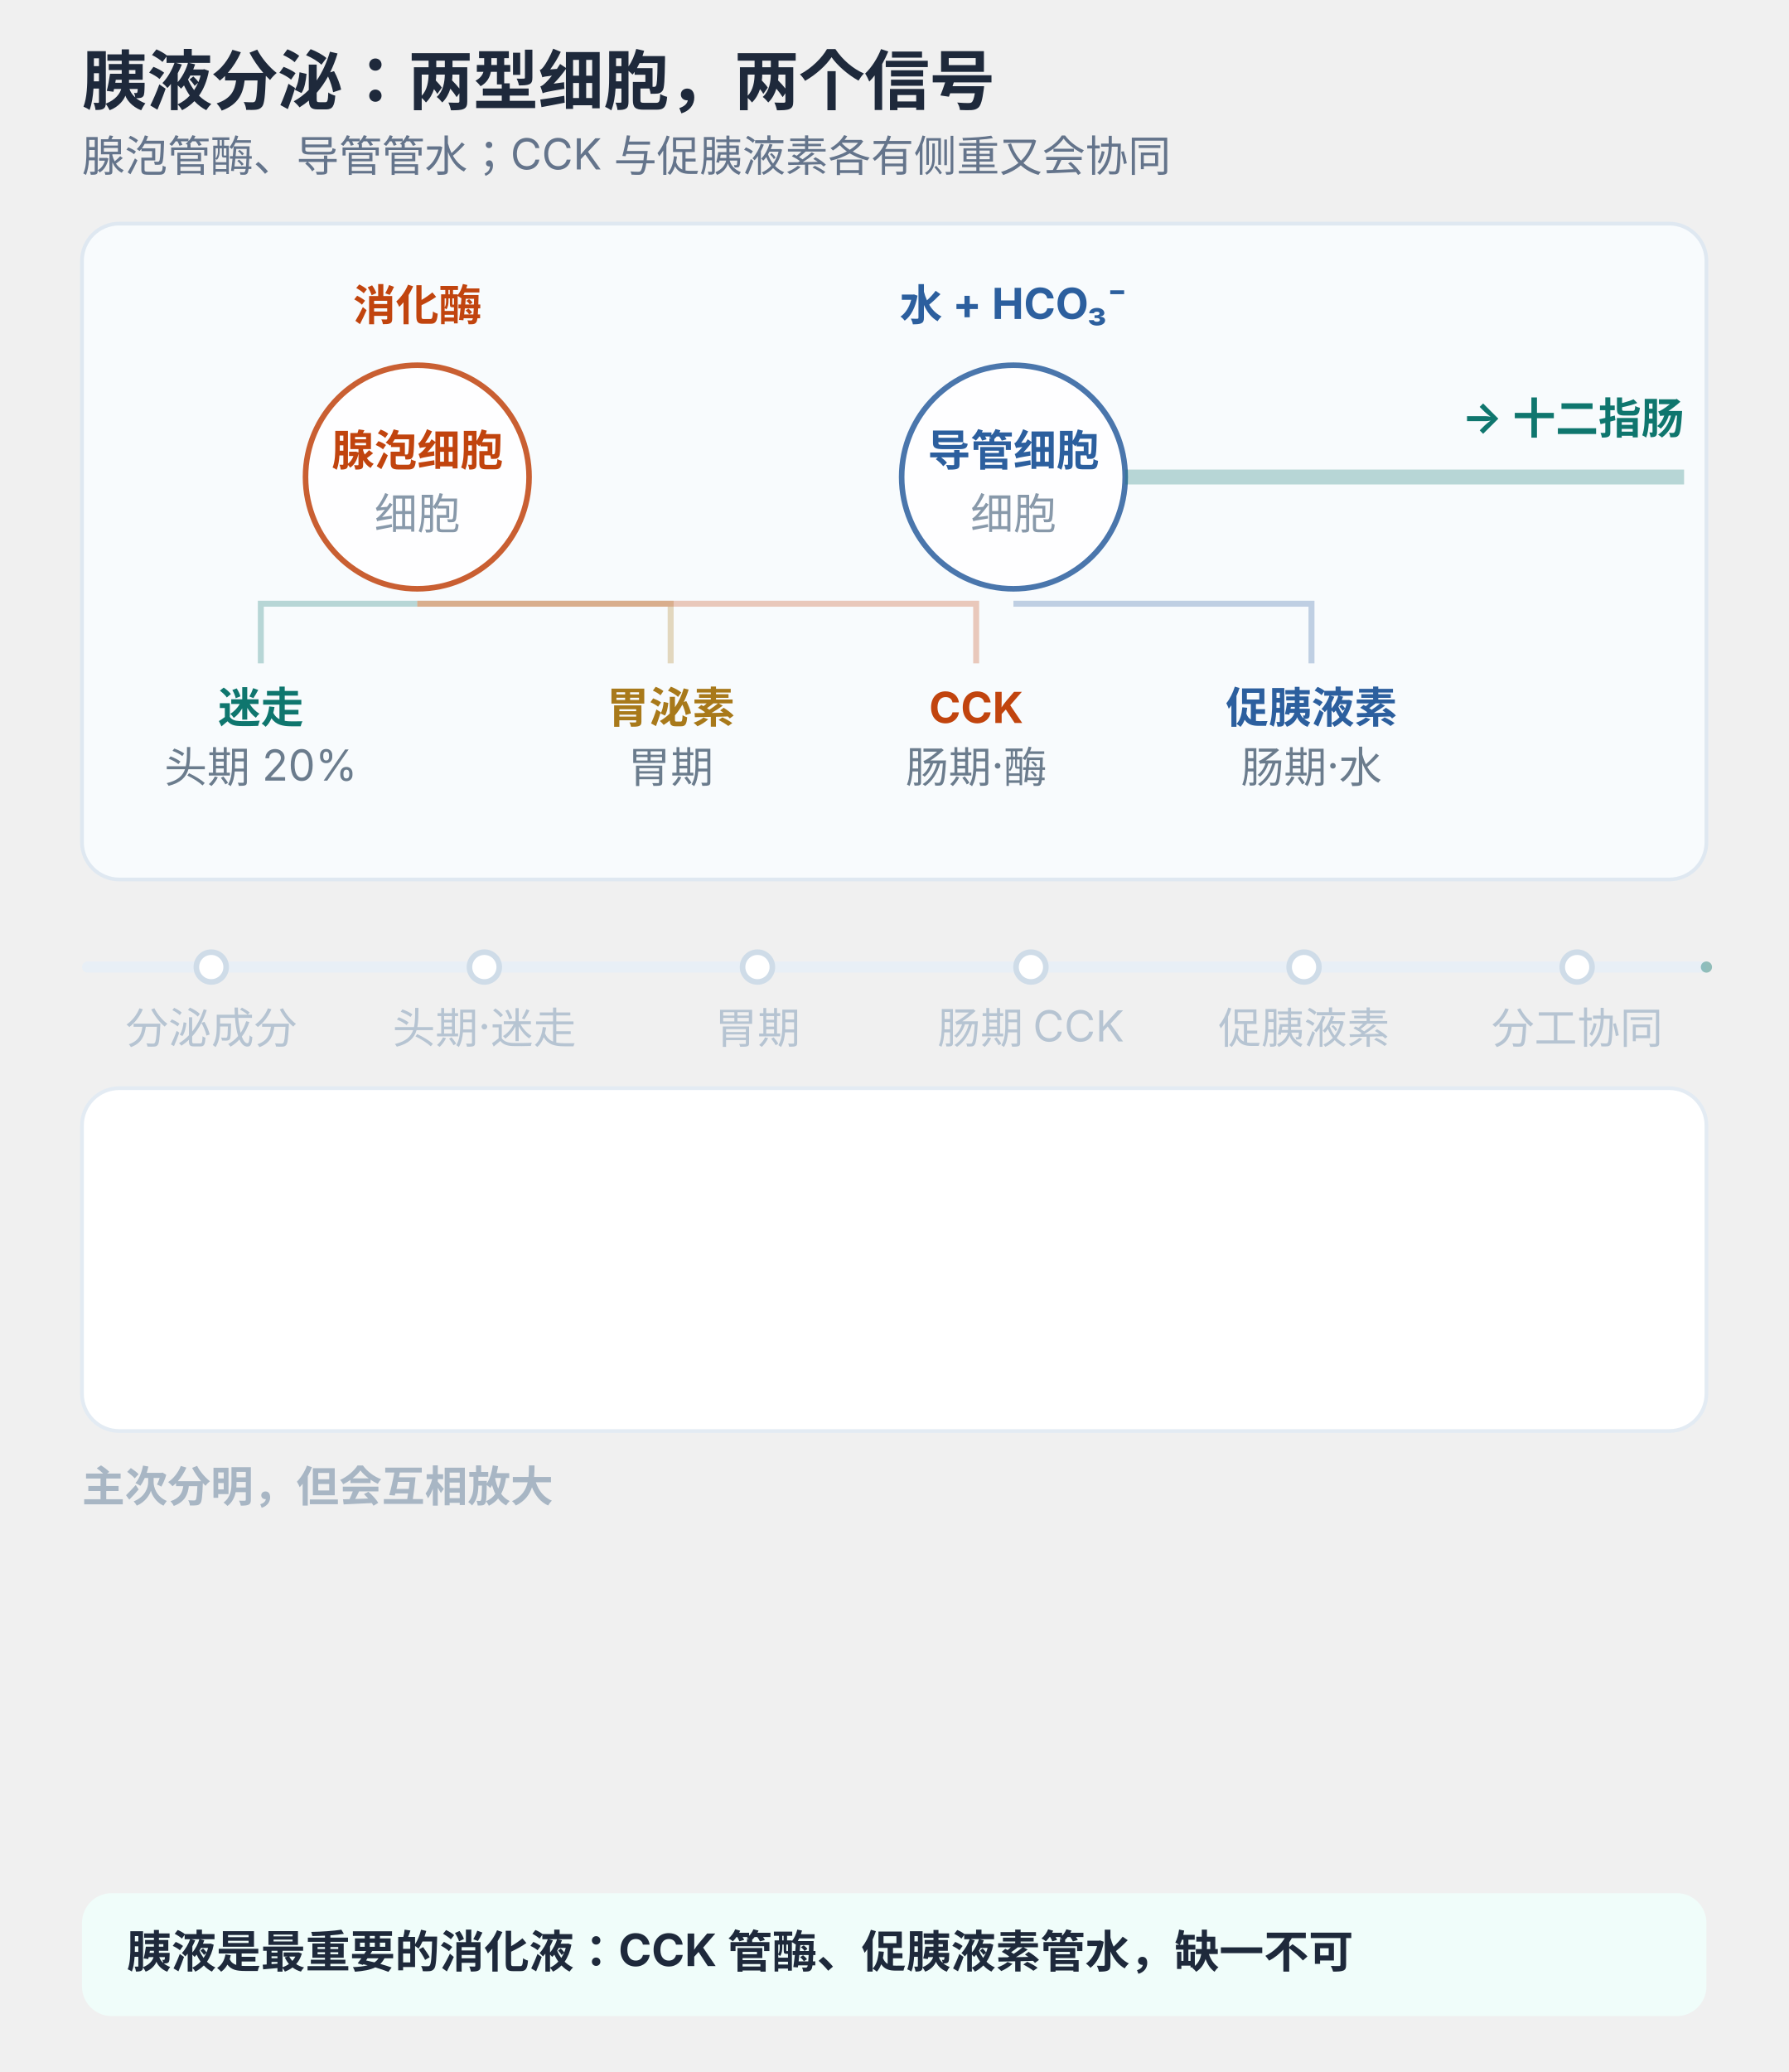
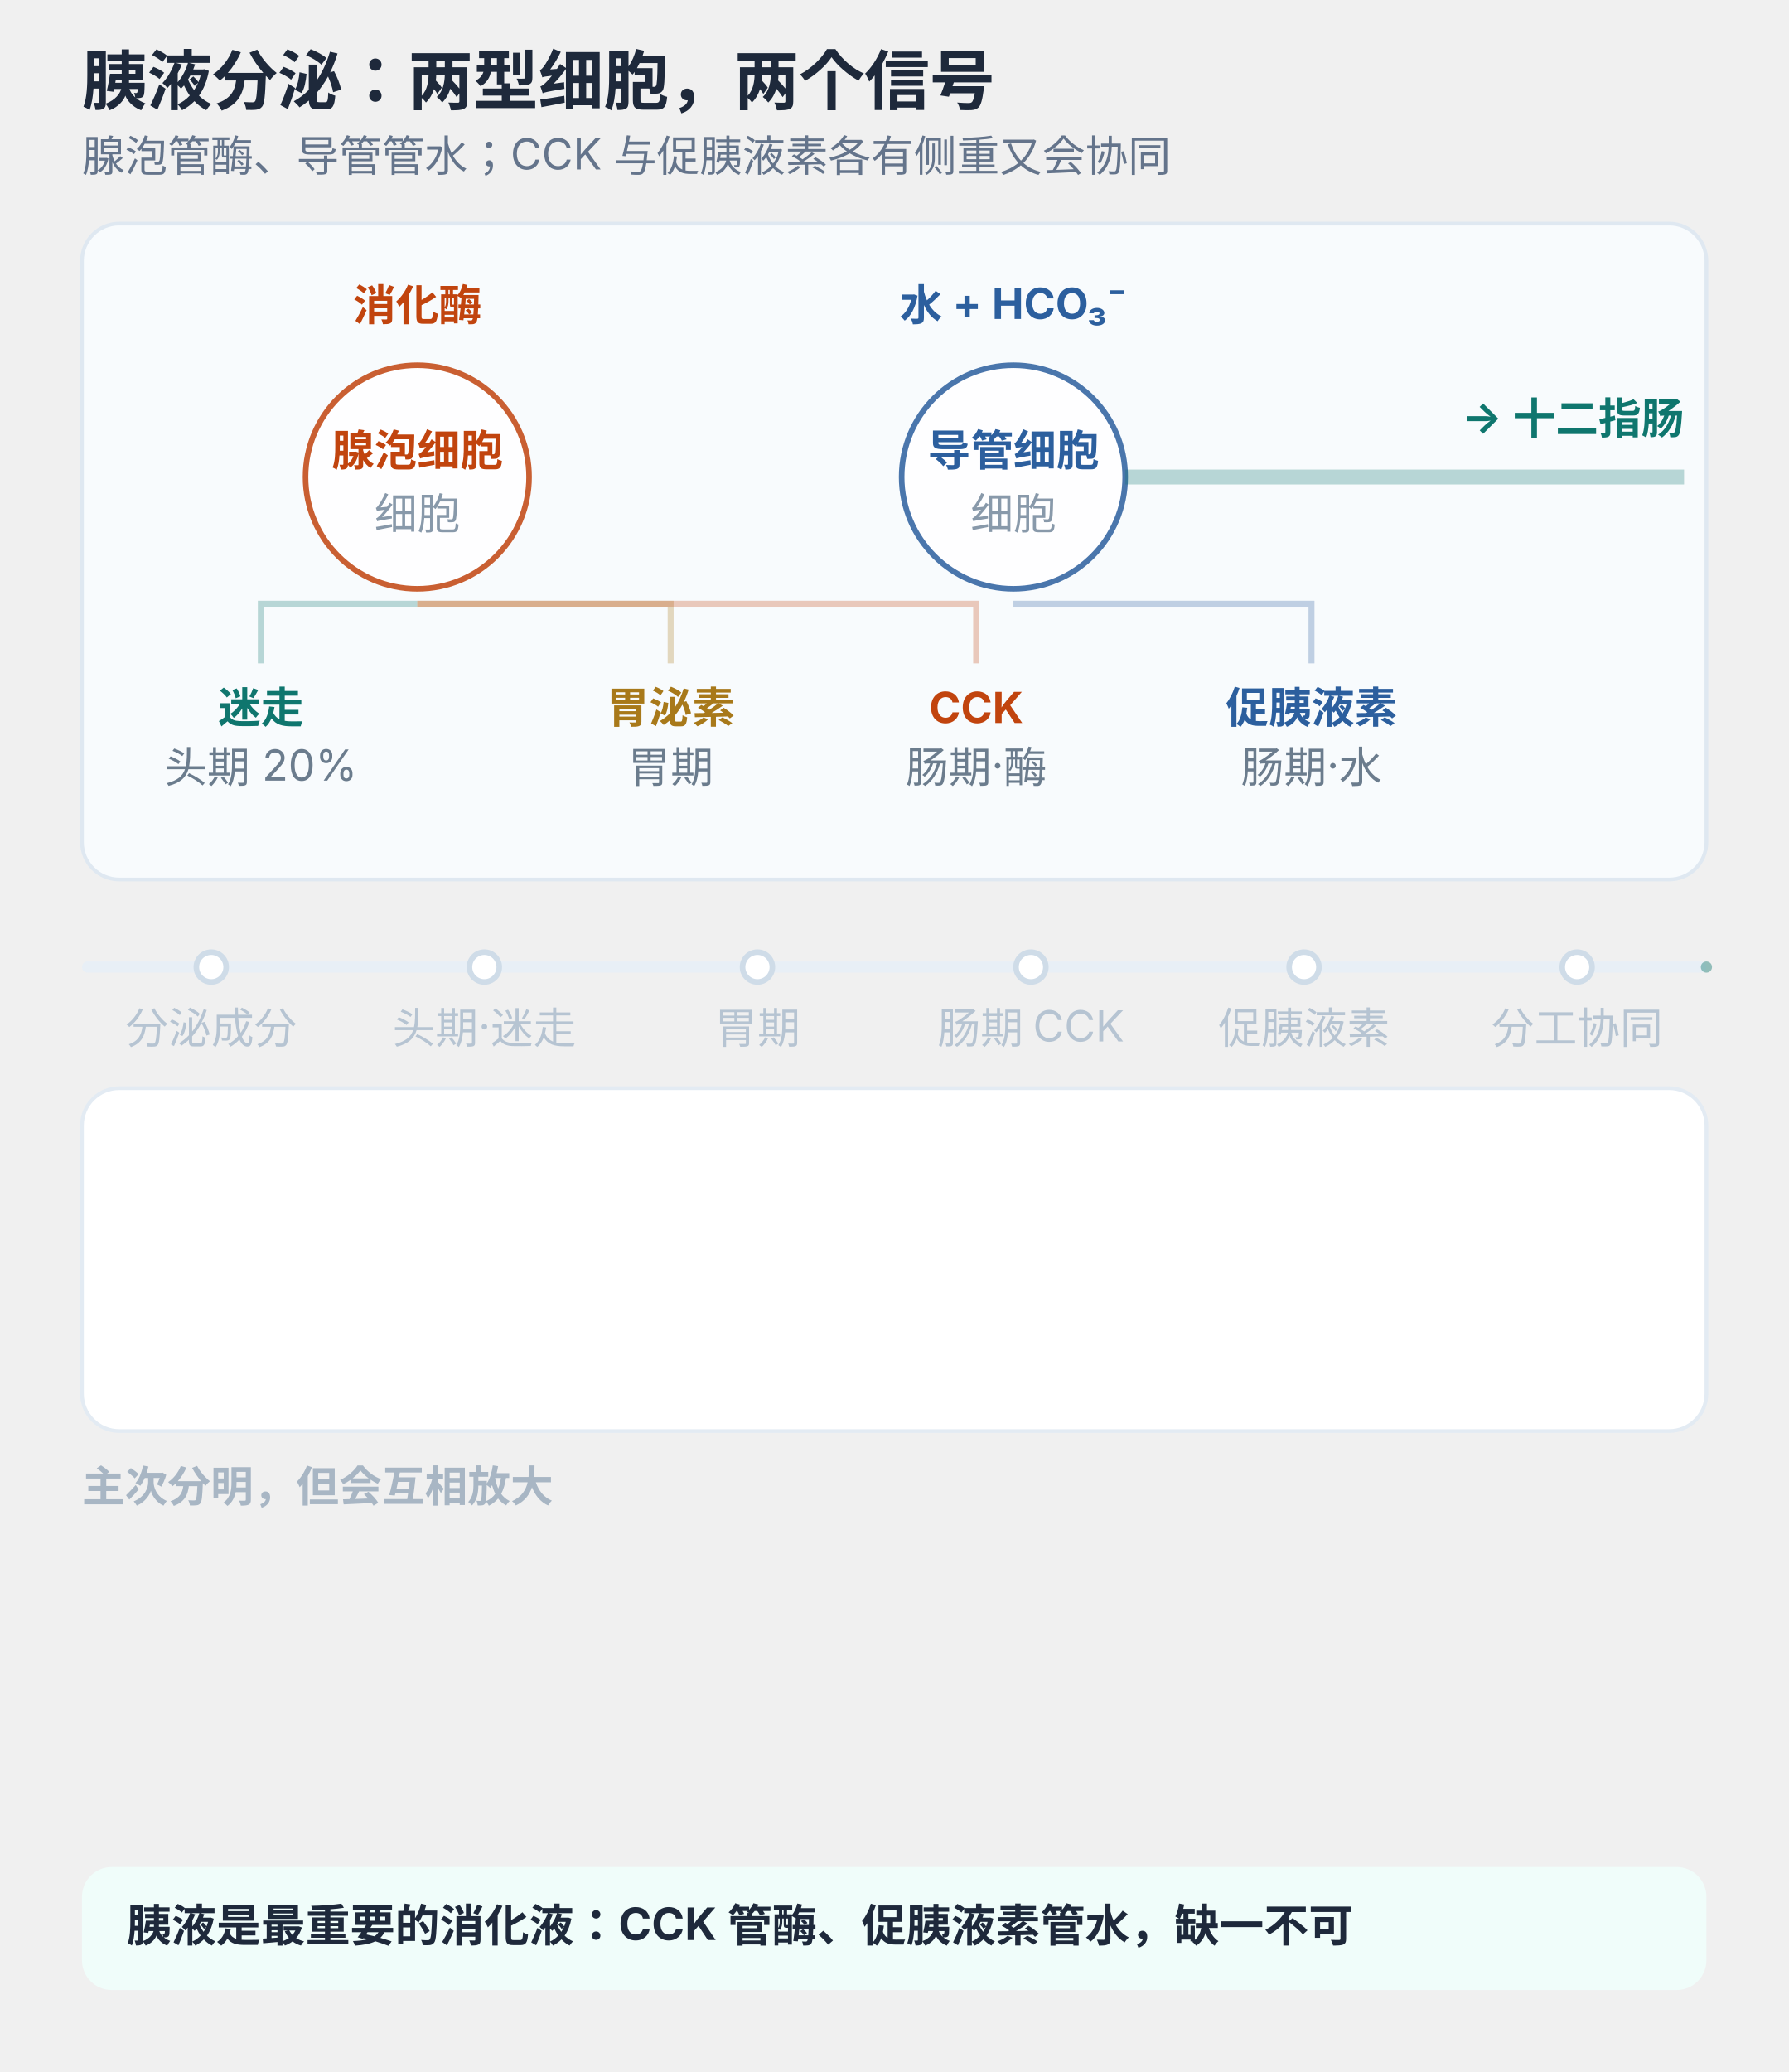
<svg xmlns="http://www.w3.org/2000/svg" viewBox="0 0 480 556" role="img" aria-labelledby="ft fd" style="background:#ffffff">
  <text x="22" y="28" font-size="17.5" font-weight="700" fill="#1e293b" font-family="-apple-system,'PingFang SC','Microsoft YaHei',sans-serif">胰液分泌：两型细胞，两个信号</text>
  <text x="22" y="46" font-size="11.5" fill="#64748b" font-family="-apple-system,'PingFang SC','Microsoft YaHei',sans-serif">腺泡管酶、导管管水；CCK 与促胰液素各有侧重又会协同</text>
  <rect x="22" y="60" width="436" height="176" rx="10" fill="#f8fbfd" stroke="#dfe8f1" stroke-width="1" />
  <circle cx="112" cy="128" r="30" fill="#ffffff" stroke="#c1440e" stroke-width="1.5" opacity="0.85" />
  <text x="112" y="125" font-size="11.5" fill="#c1440e" font-weight="700" text-anchor="middle" font-family="-apple-system,'PingFang SC','Microsoft YaHei',sans-serif">腺泡细胞</text>
  <text x="112" y="142" font-size="11.5" fill="#8899aa" font-weight="400" text-anchor="middle" font-family="-apple-system,'PingFang SC','Microsoft YaHei',sans-serif">细胞</text>
  <text x="112" y="86" font-size="11.5" fill="#c1440e" font-weight="700" text-anchor="middle" font-family="-apple-system,'PingFang SC','Microsoft YaHei',sans-serif">消化酶</text>
  <g opacity="0">
    <animate attributeName="opacity" values="0;0;1;1;0;0" keyTimes="0;0.47;0.471;0.635;0.636;1" dur="11.4s" repeatCount="indefinite" />
    <circle cx="112" cy="128" r="30" fill="#c1440e" opacity="0.14" />
    <circle cx="112" cy="128" r="30" fill="none" stroke="#c1440e" stroke-width="2.4" />
  </g>
  <circle cx="272" cy="128" r="30" fill="#ffffff" stroke="#2c5f9e" stroke-width="1.5" opacity="0.85" />
  <text x="272" y="125" font-size="11.5" fill="#2c5f9e" font-weight="700" text-anchor="middle" font-family="-apple-system,'PingFang SC','Microsoft YaHei',sans-serif">导管细胞</text>
  <text x="272" y="142" font-size="11.5" fill="#8899aa" font-weight="400" text-anchor="middle" font-family="-apple-system,'PingFang SC','Microsoft YaHei',sans-serif">细胞</text>
  <text x="272" y="86" font-size="11.5" fill="#2c5f9e" font-weight="700" text-anchor="middle" font-family="-apple-system,'PingFang SC','Microsoft YaHei',sans-serif">水 + HCO₃⁻</text>
  <g opacity="0">
    <animate attributeName="opacity" values="0;0;1;1;0;0" keyTimes="0;0.635;0.636;0.815;0.816;1" dur="11.4s" repeatCount="indefinite" />
    <circle cx="272" cy="128" r="30" fill="#2c5f9e" opacity="0.14" />
    <circle cx="272" cy="128" r="30" fill="none" stroke="#2c5f9e" stroke-width="2.4" />
  </g>
  <path d="M302,128 H452" stroke="#0f766e" stroke-width="4" opacity="0.28" />
  <text x="452" y="116" font-size="11.5" fill="#0f766e" font-weight="700" text-anchor="end" font-family="-apple-system,'PingFang SC','Microsoft YaHei',sans-serif">→ 十二指肠</text>
  <path d="M70,178 V162 H112" stroke="#0f766e" stroke-width="1.6" opacity="0.28" fill="none" />
  <text x="70" y="194" font-size="11.5" fill="#0f766e" font-weight="700" text-anchor="middle" font-family="-apple-system,'PingFang SC','Microsoft YaHei',sans-serif">迷走</text>
  <text x="70" y="210" font-size="11.5" fill="#6b7c8d" font-weight="400" text-anchor="middle" font-family="-apple-system,'PingFang SC','Microsoft YaHei',sans-serif">头期 20%</text>
  <g opacity="0">
    <animate attributeName="opacity" values="0;0;1;1;0;0" keyTimes="0;0.15;0.151;0.31;0.311;1" dur="11.4s" repeatCount="indefinite" />
    <path d="M70,178 V162 H112" stroke="#0f766e" stroke-width="2.6" fill="none" />
    <path d="M112,162 l-4.6,-8 h9.2 z" fill="#0f766e" />
    <circle cx="70" cy="194" r="2.4" fill="#0f766e" />
  </g>
  <path d="M180,178 V162 H112" stroke="#a8791a" stroke-width="1.6" opacity="0.28" fill="none" />
  <text x="180" y="194" font-size="11.5" fill="#a8791a" font-weight="700" text-anchor="middle" font-family="-apple-system,'PingFang SC','Microsoft YaHei',sans-serif">胃泌素</text>
  <text x="180" y="210" font-size="11.5" fill="#6b7c8d" font-weight="400" text-anchor="middle" font-family="-apple-system,'PingFang SC','Microsoft YaHei',sans-serif">胃期</text>
  <g opacity="0">
    <animate attributeName="opacity" values="0;0;1;1;0;0" keyTimes="0;0.31;0.311;0.47;0.471;1" dur="11.4s" repeatCount="indefinite" />
    <path d="M180,178 V162 H112" stroke="#a8791a" stroke-width="2.6" fill="none" />
    <path d="M112,162 l-4.6,-8 h9.2 z" fill="#a8791a" />
    <circle cx="180" cy="194" r="2.4" fill="#a8791a" />
  </g>
  <path d="M262,178 V162 H112" stroke="#c1440e" stroke-width="1.6" opacity="0.28" fill="none" />
  <text x="262" y="194" font-size="11.5" fill="#c1440e" font-weight="700" text-anchor="middle" font-family="-apple-system,'PingFang SC','Microsoft YaHei',sans-serif">CCK</text>
  <text x="262" y="210" font-size="11.5" fill="#6b7c8d" font-weight="400" text-anchor="middle" font-family="-apple-system,'PingFang SC','Microsoft YaHei',sans-serif">肠期·酶</text>
  <g opacity="0">
    <animate attributeName="opacity" values="0;0;1;1;0;0" keyTimes="0;0.47;0.471;0.635;0.636;1" dur="11.4s" repeatCount="indefinite" />
    <path d="M262,178 V162 H112" stroke="#c1440e" stroke-width="2.6" fill="none" />
    <path d="M112,162 l-4.6,-8 h9.2 z" fill="#c1440e" />
    <circle cx="262" cy="194" r="2.4" fill="#c1440e" />
  </g>
  <path d="M352,178 V162 H272" stroke="#2c5f9e" stroke-width="1.6" opacity="0.28" fill="none" />
  <text x="352" y="194" font-size="11.5" fill="#2c5f9e" font-weight="700" text-anchor="middle" font-family="-apple-system,'PingFang SC','Microsoft YaHei',sans-serif">促胰液素</text>
  <text x="352" y="210" font-size="11.5" fill="#6b7c8d" font-weight="400" text-anchor="middle" font-family="-apple-system,'PingFang SC','Microsoft YaHei',sans-serif">肠期·水</text>
  <g opacity="0">
    <animate attributeName="opacity" values="0;0;1;1;0;0" keyTimes="0;0.635;0.636;0.815;0.816;1" dur="11.4s" repeatCount="indefinite" />
    <path d="M352,178 V162 H272" stroke="#2c5f9e" stroke-width="2.6" fill="none" />
    <path d="M272,162 l-4.6,-8 h9.2 z" fill="#2c5f9e" />
    <circle cx="352" cy="194" r="2.4" fill="#2c5f9e" />
  </g>
  <g opacity="0">
    <animate attributeName="opacity" values="0;0;1;1" keyTimes="0;0.815;0.816;1" dur="11.4s" repeatCount="indefinite" />
    <rect x="24" y="232" width="432" height="24" rx="7" fill="#dcfce7" />
    <text x="32" y="248" font-size="11.5" fill="#2f8f57" font-weight="700" text-anchor="start" font-family="-apple-system,'PingFang SC','Microsoft YaHei',sans-serif">CCK 主酶　·　促胰液素 主水　→ 协同放大</text>
  </g>
  <rect x="22" y="258" width="436" height="3" rx="1.5" fill="#e8eff6" />
  <path d="M22,259.5 H458" stroke="#0f766e" stroke-width="3" stroke-linecap="round" opacity="0.42" stroke-dasharray="436" stroke-dashoffset="436">
    <animate attributeName="stroke-dashoffset" values="436;0" keyTimes="0;1" dur="11.4s" repeatCount="indefinite" />
  </path>
  <circle cx="56.7" cy="259.5" r="4" fill="#ffffff" stroke="#cfdce8" stroke-width="1.5" />
  <g opacity="0">
    <animate attributeName="opacity" values="1;1;0;0" keyTimes="0;0.15;0.151;1" dur="11.4s" repeatCount="indefinite" />
    <circle cx="56.7" cy="259.5" r="5.5" fill="#0f766e" />
  </g>
  <g opacity="1">
    <animate attributeName="opacity" values="0.0;0.0;1.0;1.0" keyTimes="0;0.15;0.151;1" dur="11.4s" repeatCount="indefinite" />
    <text x="56.7" y="280" text-anchor="middle" font-size="11.5" fill="#b6c4d2" font-family="-apple-system,'PingFang SC','Microsoft YaHei',sans-serif">分泌成分</text>
  </g>
  <g opacity="0">
    <animate attributeName="opacity" values="1;1;0;0" keyTimes="0;0.15;0.151;1" dur="11.4s" repeatCount="indefinite" />
    <text x="56.7" y="280" text-anchor="middle" font-size="11.5" font-weight="700" fill="#0f766e" font-family="-apple-system,'PingFang SC','Microsoft YaHei',sans-serif">分泌成分</text>
  </g>
  <circle cx="130.0" cy="259.5" r="4" fill="#ffffff" stroke="#cfdce8" stroke-width="1.5" />
  <g opacity="0">
    <animate attributeName="opacity" values="0;0;1;1;0;0" keyTimes="0;0.15;0.151;0.31;0.311;1" dur="11.4s" repeatCount="indefinite" />
    <circle cx="130.0" cy="259.5" r="5.5" fill="#c0392b" />
  </g>
  <g opacity="1">
    <animate attributeName="opacity" values="1.0;1.0;0.0;0.0;1.0;1.0" keyTimes="0;0.15;0.151;0.31;0.311;1" dur="11.4s" repeatCount="indefinite" />
    <text x="130.0" y="280" text-anchor="middle" font-size="11.5" fill="#b6c4d2" font-family="-apple-system,'PingFang SC','Microsoft YaHei',sans-serif">头期·迷走</text>
  </g>
  <g opacity="0">
    <animate attributeName="opacity" values="0;0;1;1;0;0" keyTimes="0;0.15;0.151;0.31;0.311;1" dur="11.4s" repeatCount="indefinite" />
    <text x="130.0" y="280" text-anchor="middle" font-size="11.5" font-weight="700" fill="#c0392b" font-family="-apple-system,'PingFang SC','Microsoft YaHei',sans-serif">头期·迷走</text>
  </g>
  <circle cx="203.3" cy="259.5" r="4" fill="#ffffff" stroke="#cfdce8" stroke-width="1.5" />
  <g opacity="0">
    <animate attributeName="opacity" values="0;0;1;1;0;0" keyTimes="0;0.31;0.311;0.47;0.471;1" dur="11.4s" repeatCount="indefinite" />
    <circle cx="203.3" cy="259.5" r="5.5" fill="#a8791a" />
  </g>
  <g opacity="1">
    <animate attributeName="opacity" values="1.0;1.0;0.0;0.0;1.0;1.0" keyTimes="0;0.31;0.311;0.47;0.471;1" dur="11.4s" repeatCount="indefinite" />
    <text x="203.3" y="280" text-anchor="middle" font-size="11.5" fill="#b6c4d2" font-family="-apple-system,'PingFang SC','Microsoft YaHei',sans-serif">胃期</text>
  </g>
  <g opacity="0">
    <animate attributeName="opacity" values="0;0;1;1;0;0" keyTimes="0;0.31;0.311;0.47;0.471;1" dur="11.4s" repeatCount="indefinite" />
    <text x="203.3" y="280" text-anchor="middle" font-size="11.5" font-weight="700" fill="#a8791a" font-family="-apple-system,'PingFang SC','Microsoft YaHei',sans-serif">胃期</text>
  </g>
  <circle cx="276.7" cy="259.5" r="4" fill="#ffffff" stroke="#cfdce8" stroke-width="1.5" />
  <g opacity="0">
    <animate attributeName="opacity" values="0;0;1;1;0;0" keyTimes="0;0.47;0.471;0.635;0.636;1" dur="11.4s" repeatCount="indefinite" />
    <circle cx="276.7" cy="259.5" r="5.5" fill="#c1440e" />
  </g>
  <g opacity="1">
    <animate attributeName="opacity" values="1.0;1.0;0.0;0.0;1.0;1.0" keyTimes="0;0.47;0.471;0.635;0.636;1" dur="11.4s" repeatCount="indefinite" />
    <text x="276.7" y="280" text-anchor="middle" font-size="11.5" fill="#b6c4d2" font-family="-apple-system,'PingFang SC','Microsoft YaHei',sans-serif">肠期 CCK</text>
  </g>
  <g opacity="0">
    <animate attributeName="opacity" values="0;0;1;1;0;0" keyTimes="0;0.47;0.471;0.635;0.636;1" dur="11.4s" repeatCount="indefinite" />
    <text x="276.7" y="280" text-anchor="middle" font-size="11.5" font-weight="700" fill="#c1440e" font-family="-apple-system,'PingFang SC','Microsoft YaHei',sans-serif">肠期 CCK</text>
  </g>
  <circle cx="350.0" cy="259.5" r="4" fill="#ffffff" stroke="#cfdce8" stroke-width="1.5" />
  <g opacity="0">
    <animate attributeName="opacity" values="0;0;1;1;0;0" keyTimes="0;0.635;0.636;0.815;0.816;1" dur="11.4s" repeatCount="indefinite" />
    <circle cx="350.0" cy="259.5" r="5.5" fill="#2c5f9e" />
  </g>
  <g opacity="1">
    <animate attributeName="opacity" values="1.0;1.0;0.0;0.0;1.0;1.0" keyTimes="0;0.635;0.636;0.815;0.816;1" dur="11.4s" repeatCount="indefinite" />
    <text x="350.0" y="280" text-anchor="middle" font-size="11.5" fill="#b6c4d2" font-family="-apple-system,'PingFang SC','Microsoft YaHei',sans-serif">促胰液素</text>
  </g>
  <g opacity="0">
    <animate attributeName="opacity" values="0;0;1;1;0;0" keyTimes="0;0.635;0.636;0.815;0.816;1" dur="11.4s" repeatCount="indefinite" />
    <text x="350.0" y="280" text-anchor="middle" font-size="11.5" font-weight="700" fill="#2c5f9e" font-family="-apple-system,'PingFang SC','Microsoft YaHei',sans-serif">促胰液素</text>
  </g>
  <circle cx="423.3" cy="259.5" r="4" fill="#ffffff" stroke="#cfdce8" stroke-width="1.5" />
  <g opacity="0">
    <animate attributeName="opacity" values="0;0;1;1" keyTimes="0;0.815;0.816;1" dur="11.4s" repeatCount="indefinite" />
    <circle cx="423.3" cy="259.5" r="5.5" fill="#2f8f57" />
  </g>
  <g opacity="1">
    <animate attributeName="opacity" values="1.0;1.0;0.0;0.0" keyTimes="0;0.815;0.816;1" dur="11.4s" repeatCount="indefinite" />
    <text x="423.3" y="280" text-anchor="middle" font-size="11.5" fill="#b6c4d2" font-family="-apple-system,'PingFang SC','Microsoft YaHei',sans-serif">分工协同</text>
  </g>
  <g opacity="0">
    <animate attributeName="opacity" values="0;0;1;1" keyTimes="0;0.815;0.816;1" dur="11.4s" repeatCount="indefinite" />
    <text x="423.3" y="280" text-anchor="middle" font-size="11.5" font-weight="700" fill="#2f8f57" font-family="-apple-system,'PingFang SC','Microsoft YaHei',sans-serif">分工协同</text>
  </g>
  <rect x="22" y="292" width="436" height="92" rx="10" fill="#ffffff" stroke="#e3ebf3" stroke-width="1" />
  <g opacity="0">
    <animate attributeName="opacity" values="1;1;0;0" keyTimes="0;0.15;0.151;1" dur="11.4s" repeatCount="indefinite" />
    <rect x="22" y="293" width="3" height="90" fill="#0f766e" opacity="0.85" />
    <text x="40" y="318" font-size="11.5" fill="#a8b6c4" font-weight="700" font-family="-apple-system,'PingFang SC','Microsoft YaHei',sans-serif">因为</text>
    <text x="78" y="318" font-size="12.5" fill="#6b7c8d" font-family="-apple-system,'PingFang SC','Microsoft YaHei',sans-serif">腺泡细胞分泌消化酶，导管细胞分泌水和 HCO₃⁻</text>
    <text x="40" y="354" font-size="11.5" fill="#0f766e" font-weight="700" font-family="-apple-system,'PingFang SC','Microsoft YaHei',sans-serif">所以</text>
    <text x="78" y="354" font-size="14.5" fill="#0f766e" font-weight="700" font-family="-apple-system,'PingFang SC','Microsoft YaHei',sans-serif">两部分分别调节 —— 酶看神经与 CCK，水看促胰液素</text>
  </g>
  <g opacity="0">
    <animate attributeName="opacity" values="0;0;1;1;0;0" keyTimes="0;0.15;0.151;0.31;0.311;1" dur="11.4s" repeatCount="indefinite" />
    <rect x="22" y="293" width="3" height="90" fill="#c0392b" opacity="0.85" />
    <text x="40" y="318" font-size="11.5" fill="#a8b6c4" font-weight="700" font-family="-apple-system,'PingFang SC','Microsoft YaHei',sans-serif">因为</text>
    <text x="78" y="318" font-size="12.5" fill="#6b7c8d" font-family="-apple-system,'PingFang SC','Microsoft YaHei',sans-serif">视、嗅、咀嚼经迷走神经直接刺激腺泡细胞</text>
    <text x="40" y="354" font-size="11.5" fill="#c0392b" font-weight="700" font-family="-apple-system,'PingFang SC','Microsoft YaHei',sans-serif">所以</text>
    <text x="78" y="354" font-size="14.5" fill="#c0392b" font-weight="700" font-family="-apple-system,'PingFang SC','Microsoft YaHei',sans-serif">分泌少量但酶含量高的胰液，约占 20%</text>
  </g>
  <g opacity="0">
    <animate attributeName="opacity" values="0;0;1;1;0;0" keyTimes="0;0.31;0.311;0.47;0.471;1" dur="11.4s" repeatCount="indefinite" />
    <rect x="22" y="293" width="3" height="90" fill="#a8791a" opacity="0.85" />
    <text x="40" y="318" font-size="11.5" fill="#a8b6c4" font-weight="700" font-family="-apple-system,'PingFang SC','Microsoft YaHei',sans-serif">因为</text>
    <text x="78" y="318" font-size="12.5" fill="#6b7c8d" font-family="-apple-system,'PingFang SC','Microsoft YaHei',sans-serif">胃扩张与蛋白产物引起胃泌素释放</text>
    <text x="40" y="354" font-size="11.5" fill="#a8791a" font-weight="700" font-family="-apple-system,'PingFang SC','Microsoft YaHei',sans-serif">所以</text>
    <text x="78" y="354" font-size="14.5" fill="#a8791a" font-weight="700" font-family="-apple-system,'PingFang SC','Microsoft YaHei',sans-serif">促进胰酶分泌，量仍不多</text>
  </g>
  <g opacity="0">
    <animate attributeName="opacity" values="0;0;1;1;0;0" keyTimes="0;0.47;0.471;0.635;0.636;1" dur="11.4s" repeatCount="indefinite" />
    <rect x="22" y="293" width="3" height="90" fill="#c1440e" opacity="0.85" />
    <text x="40" y="318" font-size="11.5" fill="#a8b6c4" font-weight="700" font-family="-apple-system,'PingFang SC','Microsoft YaHei',sans-serif">因为</text>
    <text x="78" y="318" font-size="12.5" fill="#6b7c8d" font-family="-apple-system,'PingFang SC','Microsoft YaHei',sans-serif">食糜中蛋白与脂肪刺激小肠 I 细胞释放 CCK</text>
    <text x="40" y="354" font-size="11.5" fill="#c1440e" font-weight="700" font-family="-apple-system,'PingFang SC','Microsoft YaHei',sans-serif">所以</text>
    <text x="78" y="354" font-size="14.5" fill="#c1440e" font-weight="700" font-family="-apple-system,'PingFang SC','Microsoft YaHei',sans-serif">CCK 促使腺泡细胞分泌大量消化酶</text>
  </g>
  <g opacity="0">
    <animate attributeName="opacity" values="0;0;1;1;0;0" keyTimes="0;0.635;0.636;0.815;0.816;1" dur="11.4s" repeatCount="indefinite" />
    <rect x="22" y="293" width="3" height="90" fill="#2c5f9e" opacity="0.85" />
    <text x="40" y="318" font-size="11.5" fill="#a8b6c4" font-weight="700" font-family="-apple-system,'PingFang SC','Microsoft YaHei',sans-serif">因为</text>
    <text x="78" y="318" font-size="12.5" fill="#6b7c8d" font-family="-apple-system,'PingFang SC','Microsoft YaHei',sans-serif">十二指肠内 HCl 刺激 S 细胞释放促胰液素</text>
    <text x="40" y="354" font-size="11.5" fill="#2c5f9e" font-weight="700" font-family="-apple-system,'PingFang SC','Microsoft YaHei',sans-serif">所以</text>
    <text x="78" y="354" font-size="14.5" fill="#2c5f9e" font-weight="700" font-family="-apple-system,'PingFang SC','Microsoft YaHei',sans-serif">促使导管细胞分泌大量水和 HCO₃⁻，中和胃酸</text>
  </g>
  <g opacity="0">
    <animate attributeName="opacity" values="0;0;1;1" keyTimes="0;0.815;0.816;1" dur="11.4s" repeatCount="indefinite" />
    <rect x="22" y="293" width="3" height="90" fill="#2f8f57" opacity="0.85" />
    <text x="40" y="318" font-size="11.5" fill="#a8b6c4" font-weight="700" font-family="-apple-system,'PingFang SC','Microsoft YaHei',sans-serif">因为</text>
    <text x="78" y="318" font-size="12.5" fill="#6b7c8d" font-family="-apple-system,'PingFang SC','Microsoft YaHei',sans-serif">CCK 主酶、促胰液素主水，但两者互相放大</text>
    <text x="40" y="354" font-size="11.5" fill="#2f8f57" font-weight="700" font-family="-apple-system,'PingFang SC','Microsoft YaHei',sans-serif">所以</text>
    <text x="78" y="354" font-size="14.5" fill="#2f8f57" font-weight="700" font-family="-apple-system,'PingFang SC','Microsoft YaHei',sans-serif">CCK 增强促胰液素的水分泌；两者同给远大于单给之和</text>
  </g>
  <text x="22" y="403" font-size="11.5" fill="#a8b6c4" font-weight="700" text-anchor="start" font-family="-apple-system,'PingFang SC','Microsoft YaHei',sans-serif">主次分明，但会互相放大</text>
  <g opacity="0">
    <animate attributeName="opacity" values="0;0;1;1;0;0" keyTimes="0;0.15;0.151;0.31;0.311;1" dur="11.4s" repeatCount="indefinite" />
    <rect x="22" y="413" width="3" height="15" rx="1.5" fill="#0f766e" />
    <text x="34" y="424" font-size="12.5" fill="#0f766e" font-weight="700" text-anchor="start" font-family="-apple-system,'PingFang SC','Microsoft YaHei',sans-serif">头期</text>
    <text x="104" y="424" font-size="12" fill="#6b7c8d" font-weight="400" text-anchor="start" font-family="-apple-system,'PingFang SC','Microsoft YaHei',sans-serif">迷走 → 酶多水少</text>
  </g>
  <g opacity="0">
    <animate attributeName="opacity" values="0;0;1;1;0;0" keyTimes="0;0.31;0.311;0.47;0.471;1" dur="11.4s" repeatCount="indefinite" />
    <rect x="22" y="436" width="3" height="15" rx="1.5" fill="#a8791a" />
    <text x="34" y="447" font-size="12.5" fill="#a8791a" font-weight="700" text-anchor="start" font-family="-apple-system,'PingFang SC','Microsoft YaHei',sans-serif">胃期</text>
    <text x="104" y="447" font-size="12" fill="#6b7c8d" font-weight="400" text-anchor="start" font-family="-apple-system,'PingFang SC','Microsoft YaHei',sans-serif">胃泌素 → 酶</text>
  </g>
  <g opacity="0">
    <animate attributeName="opacity" values="0;0;1;1;0;0" keyTimes="0;0.47;0.471;0.635;0.636;1" dur="11.4s" repeatCount="indefinite" />
    <rect x="22" y="459" width="3" height="15" rx="1.5" fill="#c1440e" />
    <text x="34" y="470" font-size="12.5" fill="#c1440e" font-weight="700" text-anchor="start" font-family="-apple-system,'PingFang SC','Microsoft YaHei',sans-serif">肠期·酶</text>
    <text x="104" y="470" font-size="12" fill="#6b7c8d" font-weight="400" text-anchor="start" font-family="-apple-system,'PingFang SC','Microsoft YaHei',sans-serif">CCK → 腺泡细胞</text>
  </g>
  <g opacity="0">
    <animate attributeName="opacity" values="0;0;1;1;0;0" keyTimes="0;0.635;0.636;0.815;0.816;1" dur="11.4s" repeatCount="indefinite" />
    <rect x="22" y="482" width="3" height="15" rx="1.5" fill="#2c5f9e" />
    <text x="34" y="493" font-size="12.5" fill="#2c5f9e" font-weight="700" text-anchor="start" font-family="-apple-system,'PingFang SC','Microsoft YaHei',sans-serif">肠期·水</text>
    <text x="104" y="493" font-size="12" fill="#6b7c8d" font-weight="400" text-anchor="start" font-family="-apple-system,'PingFang SC','Microsoft YaHei',sans-serif">促胰液素 → 导管细胞</text>
  </g>
-   <rect x="22" y="508" width="436" height="33" rx="8" fill="#f0fdfa" />
-   <text x="34" y="528" font-size="12" fill="#1e293b" font-weight="700" text-anchor="start" font-family="-apple-system,'PingFang SC','Microsoft YaHei',sans-serif">胰液是最重要的消化液：CCK 管酶、促胰液素管水，缺一不可</text>
+   <rect x="22" y="501" width="436" height="33" rx="8" fill="#f0fdfa" />
+   <text x="34" y="521" font-size="12" fill="#1e293b" font-weight="700" text-anchor="start" font-family="-apple-system,'PingFang SC','Microsoft YaHei',sans-serif">胰液是最重要的消化液：CCK 管酶、促胰液素管水，缺一不可</text>
</svg>
